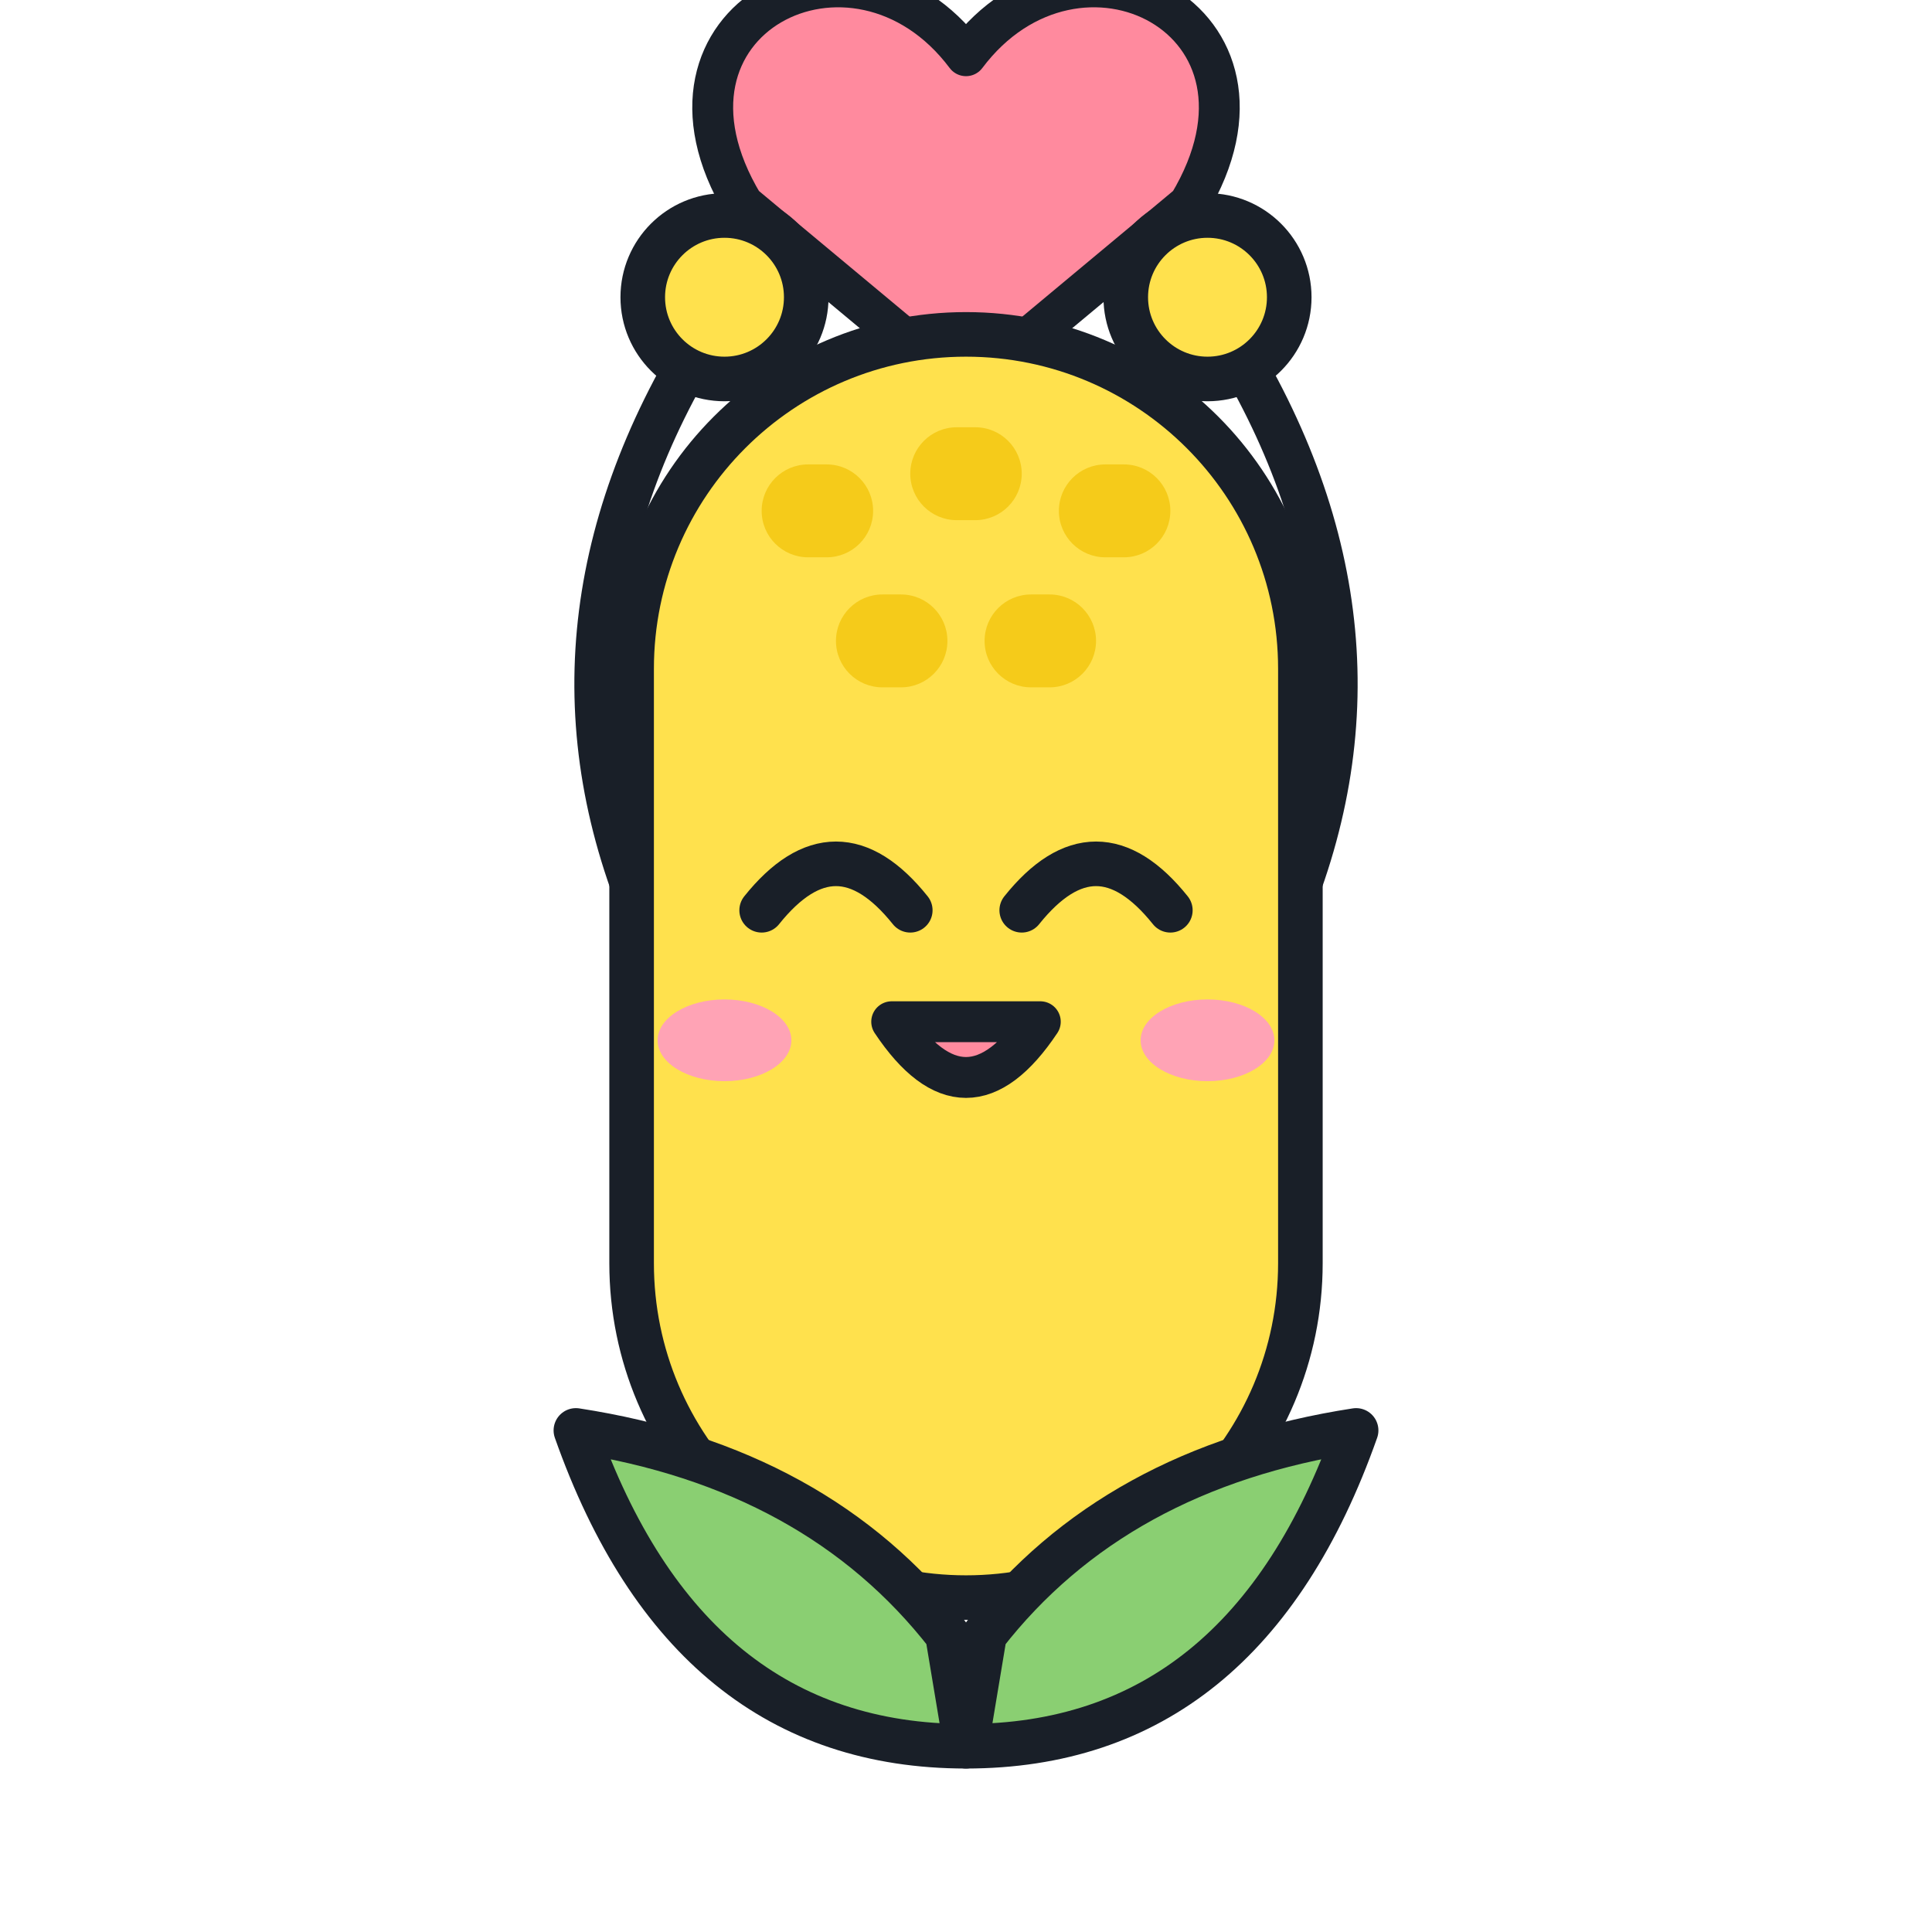
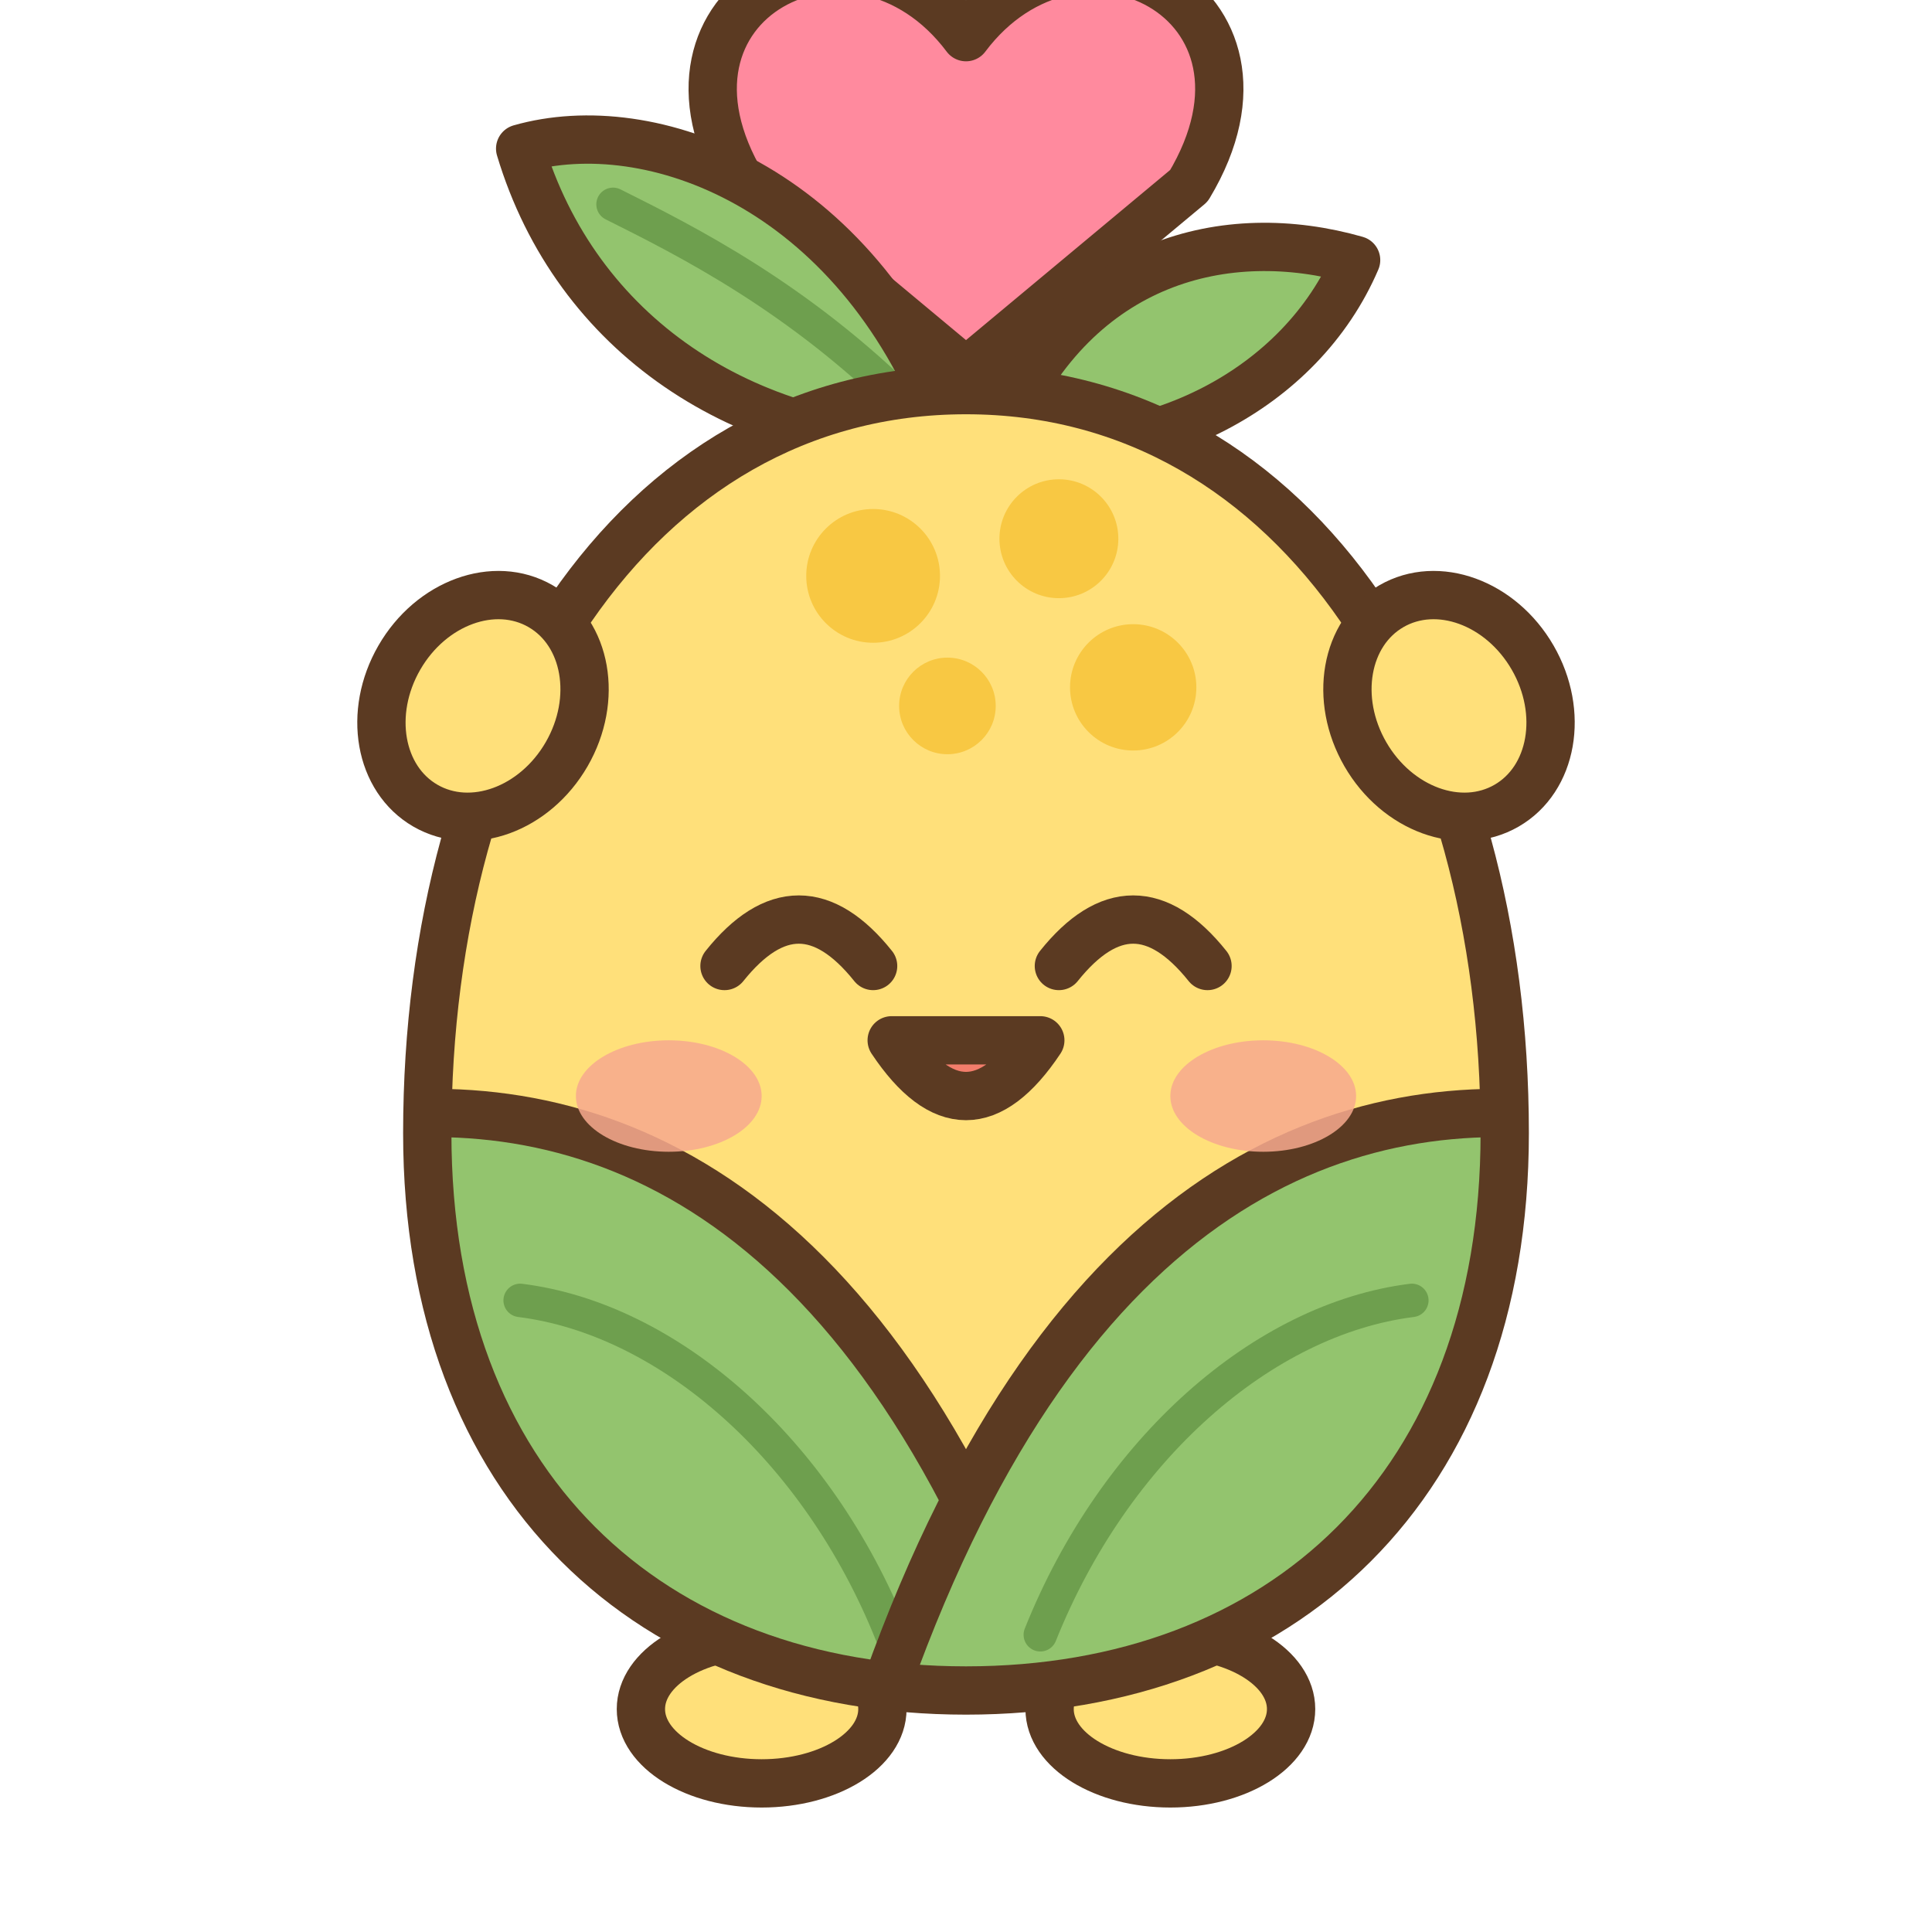
<svg xmlns="http://www.w3.org/2000/svg" viewBox="-4 -4 104 104" width="512" height="512">
-   <path d="M48 -1 c-6-8-18-2-12 8 l12 10 12-10 c6-10-6-16-12-8 Z" fill="#FF8A9E" stroke="#191F28" stroke-width="2.2" stroke-linejoin="round" />
-   <path d="M31 46 Q24 30 34 14 M65 46 Q72 30 62 14" fill="none" stroke="#191F28" stroke-width="2.4" stroke-linecap="round" />
-   <circle cx="35" cy="12" r="4.4" fill="#FFE14D" stroke="#191F28" stroke-width="2.4" />
-   <circle cx="61" cy="12" r="4.4" fill="#FFE14D" stroke="#191F28" stroke-width="2.4" />
-   <rect x="30" y="14" width="36" height="68" rx="18" fill="#FFE14D" stroke="#191F28" stroke-width="2.4" />
-   <g fill="#F5CB1A">
-     <rect x="37" y="21" width="6" height="5" rx="2.5" />
-     <rect x="45" y="19" width="6" height="5" rx="2.5" />
-     <rect x="53" y="21" width="6" height="5" rx="2.5" />
-     <rect x="41" y="28" width="6" height="5" rx="2.5" />
-     <rect x="49" y="28" width="6" height="5" rx="2.5" />
+   <path d="M48 -2 c-6 -8 -18 -2 -12 8 l12 10 12 -10 c6 -10 -6 -16 -12 -8 Z" fill="#FF8A9E" stroke="#5B3A22" stroke-width="2.6" stroke-linejoin="round" stroke-linecap="round" />
+   <path d="M47 19 C42 6 31 2 24 4 C27 14 36 20 47 20 Z" fill="#93C46E" stroke="#5B3A22" stroke-width="2.6" stroke-linejoin="round" stroke-linecap="round" />
+   <path d="M45 18 C39 12 33 9 29 7" fill="none" stroke="#6E9F4E" stroke-width="1.8" stroke-linecap="round" />
+   <path d="M50 19 C54 10 62 8 69 10 C66 17 58 21 50 20 Z" fill="#93C46E" stroke="#5B3A22" stroke-width="2.6" stroke-linejoin="round" stroke-linecap="round" />
+   <ellipse cx="37" cy="88" rx="6.5" ry="4" fill="#FFE07A" stroke="#5B3A22" stroke-width="2.6" stroke-linejoin="round" stroke-linecap="round" />
+   <ellipse cx="59" cy="88" rx="6.5" ry="4" fill="#FFE07A" stroke="#5B3A22" stroke-width="2.6" stroke-linejoin="round" stroke-linecap="round" />
+   <defs>
+     <clipPath id="egg">
+       <path d="M48 17 C66 17 77 35 77 57 C77 76 65 87 48 87 C31 87 19 76 19 57 C19 35 30 17 48 17 Z" />
+     </clipPath>
+   </defs>
+   <path d="M48 17 C66 17 77 35 77 57 C77 76 65 87 48 87 C31 87 19 76 19 57 C19 35 30 17 48 17 Z" fill="#FFE07A" />
+   <g fill="#F8C843">
+     <circle cx="43" cy="27" r="3.6" />
+     <circle cx="53" cy="25" r="3.2" />
+     <circle cx="57" cy="33" r="3.4" />
+     <circle cx="47" cy="34" r="2.6" />
  </g>
-   <path d="M37 45 q4-5 8 0 M51 45 q4-5 8 0" fill="none" stroke="#191F28" stroke-width="2.4" stroke-linecap="round" />
-   <path d="M44 51 q4 6 8 0 Z" fill="#FF8A9E" stroke="#191F28" stroke-width="2.2" stroke-linejoin="round" />
-   <ellipse cx="35" cy="52" rx="3.6" ry="2.2" fill="#FFA3B5" />
-   <ellipse cx="61" cy="52" rx="3.6" ry="2.2" fill="#FFA3B5" />
-   <path d="M48 90 Q33 90 27 73 Q40 75 47 84 Z" fill="#8ACF72" stroke="#191F28" stroke-width="2.4" stroke-linejoin="round" />
-   <path d="M48 90 Q63 90 69 73 Q56 75 49 84 Z" fill="#8ACF72" stroke="#191F28" stroke-width="2.4" stroke-linejoin="round" />
+   <g clip-path="url(#egg)">
+     <path d="M17 56 C30 55 45 62 54 92 L10 92 Z" fill="#93C46E" stroke="#5B3A22" stroke-width="2.6" stroke-linejoin="round" stroke-linecap="round" />
+     <path d="M24 66 C32 67 40 74 44 84" fill="none" stroke="#6E9F4E" stroke-width="1.8" stroke-linecap="round" />
+     <path d="M79 56 C66 55 51 62 42 92 L86 92 Z" fill="#93C46E" stroke="#5B3A22" stroke-width="2.6" stroke-linejoin="round" stroke-linecap="round" />
+     <path d="M72 66 C64 67 56 74 52 84" fill="none" stroke="#6E9F4E" stroke-width="1.8" stroke-linecap="round" />
+   </g>
+   <path d="M48 17 C66 17 77 35 77 57 C77 76 65 87 48 87 C31 87 19 76 19 57 C19 35 30 17 48 17 Z" fill="none" stroke="#5B3A22" stroke-width="2.6" stroke-linejoin="round" stroke-linecap="round" />
+   <path d="M35 48 q4 -5 8 0 M53 48 q4 -5 8 0" fill="none" stroke="#5B3A22" stroke-width="2.6" stroke-linejoin="round" stroke-linecap="round" />
+   <path d="M44 52 q4 6 8 0 Z" fill="#F27D6B" stroke="#5B3A22" stroke-width="2.6" stroke-linejoin="round" stroke-linecap="round" />
+   <ellipse cx="32" cy="55" rx="5" ry="3" fill="#F7A98E" opacity=".85" />
+   <ellipse cx="64" cy="55" rx="5" ry="3" fill="#F7A98E" opacity=".85" />
+   <ellipse cx="22" cy="34" rx="5.2" ry="6.2" transform="rotate(30 22 34)" fill="#FFE07A" stroke="#5B3A22" stroke-width="2.6" stroke-linejoin="round" stroke-linecap="round" />
+   <ellipse cx="74" cy="34" rx="5.2" ry="6.2" transform="rotate(-30 74 34)" fill="#FFE07A" stroke="#5B3A22" stroke-width="2.6" stroke-linejoin="round" stroke-linecap="round" />
</svg>
